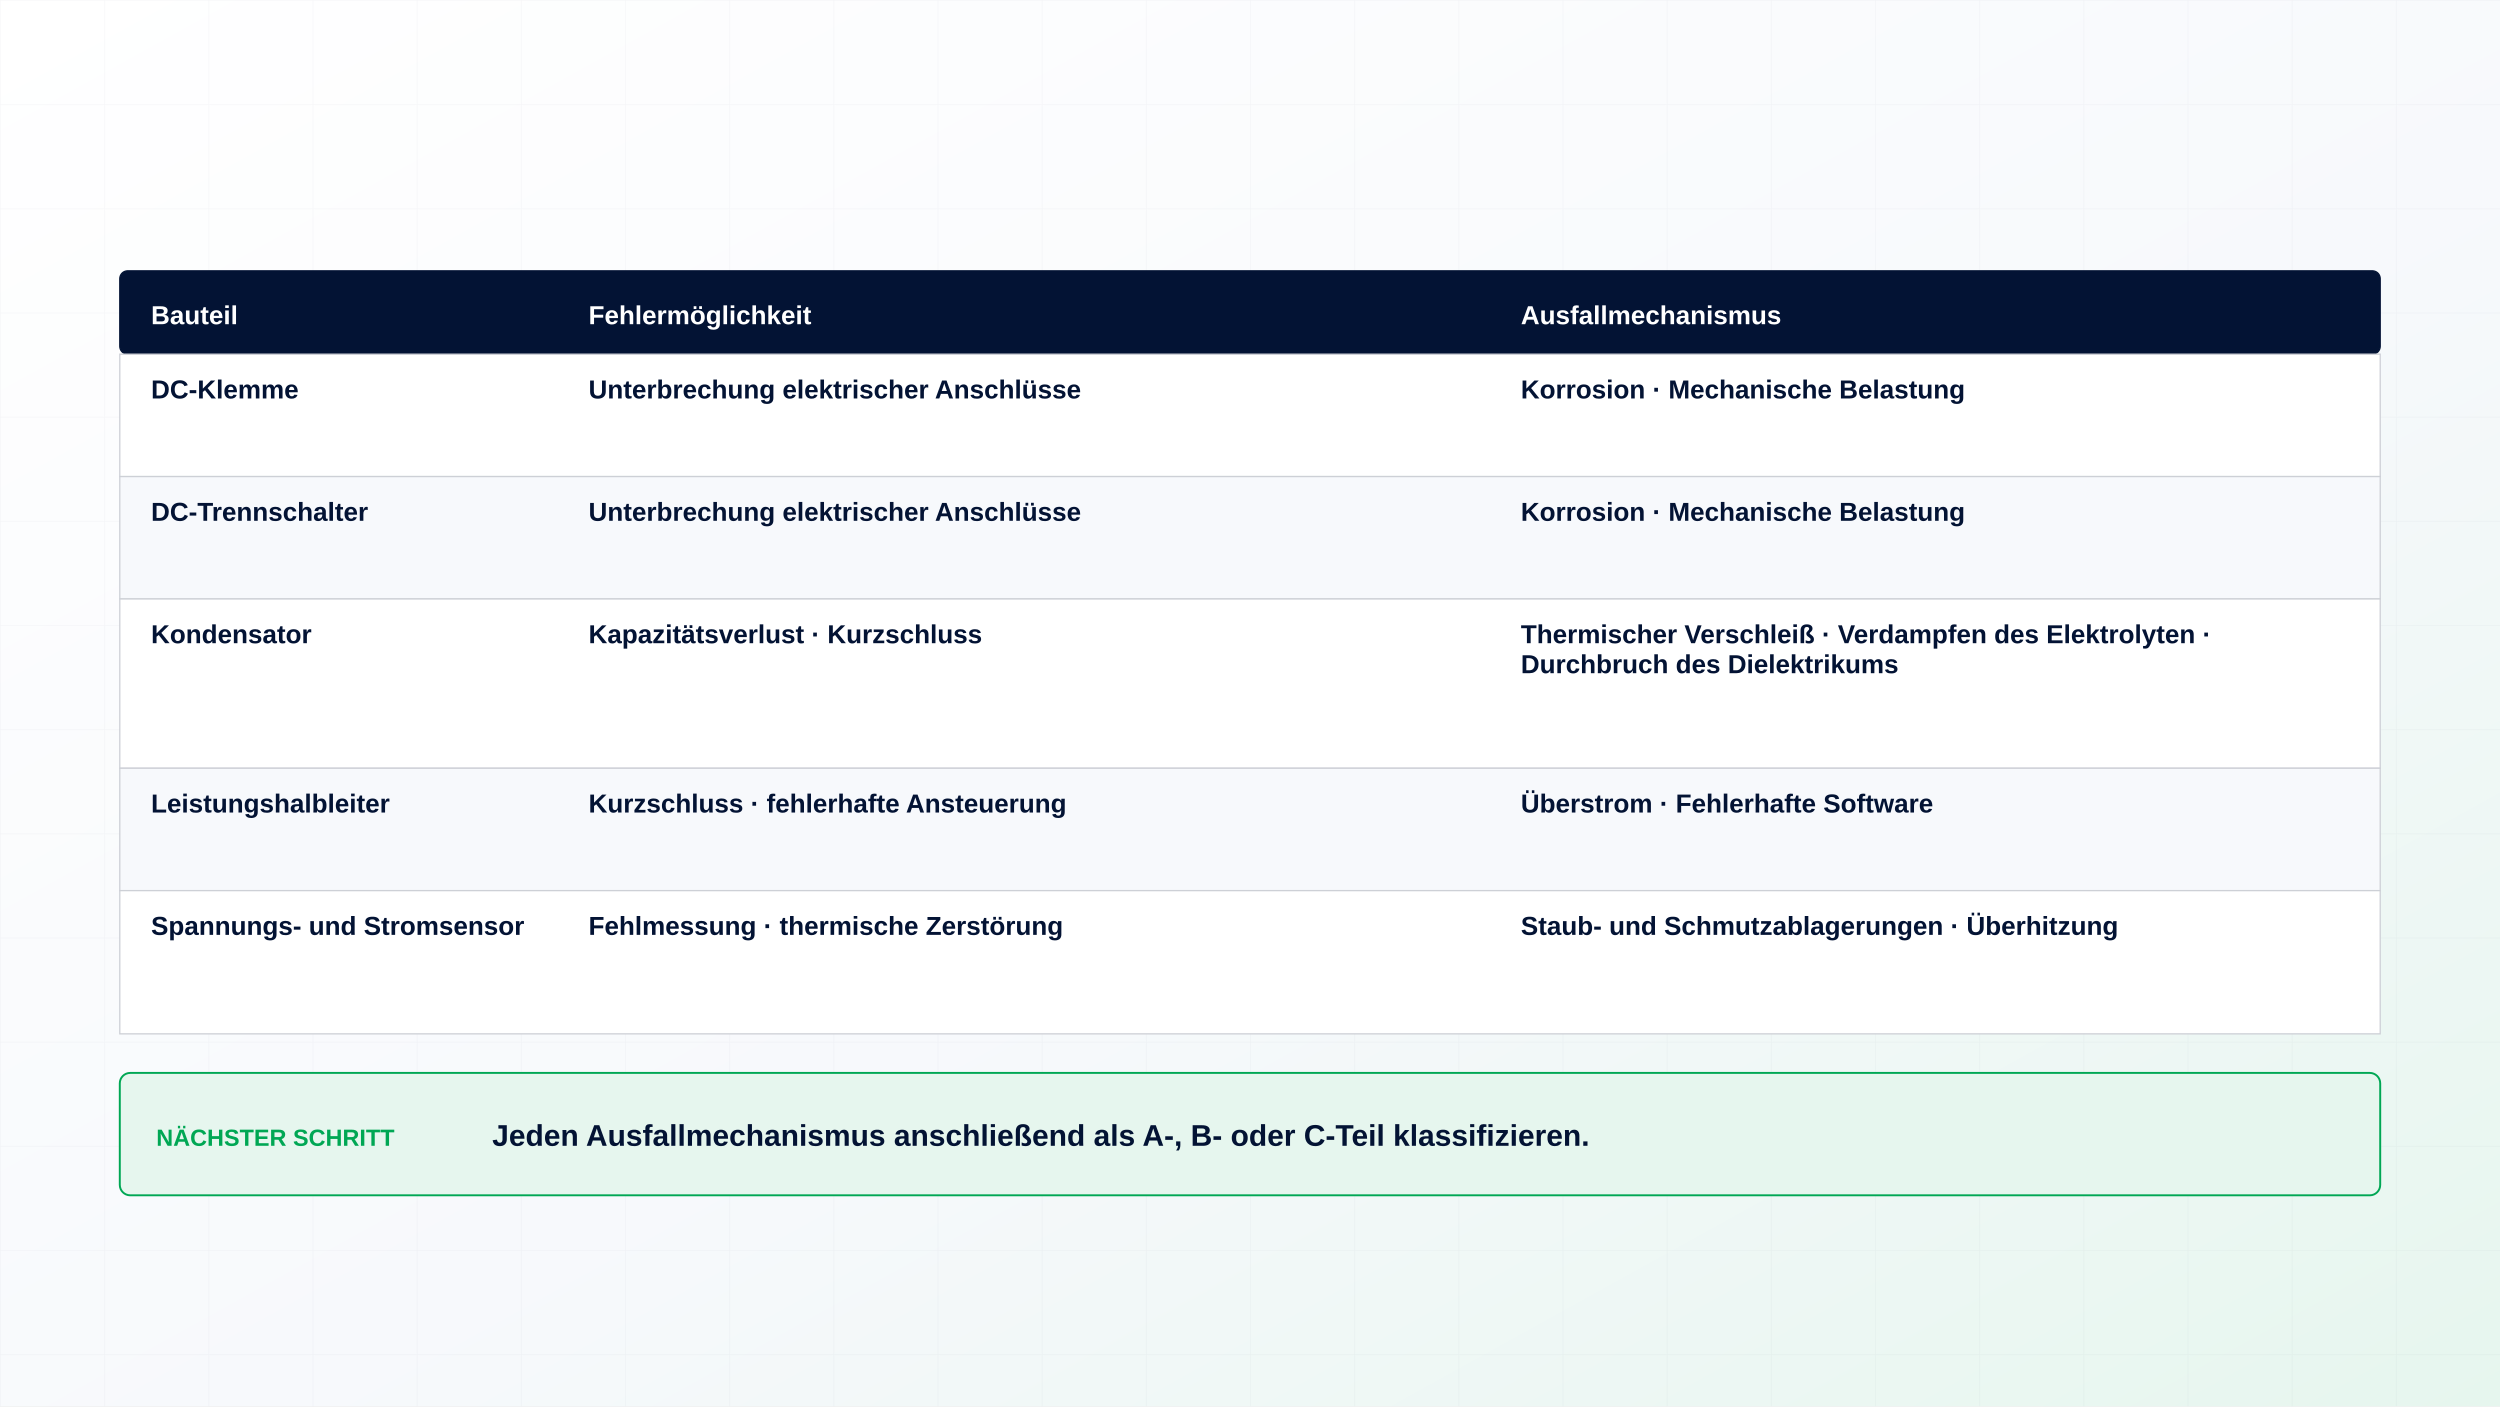
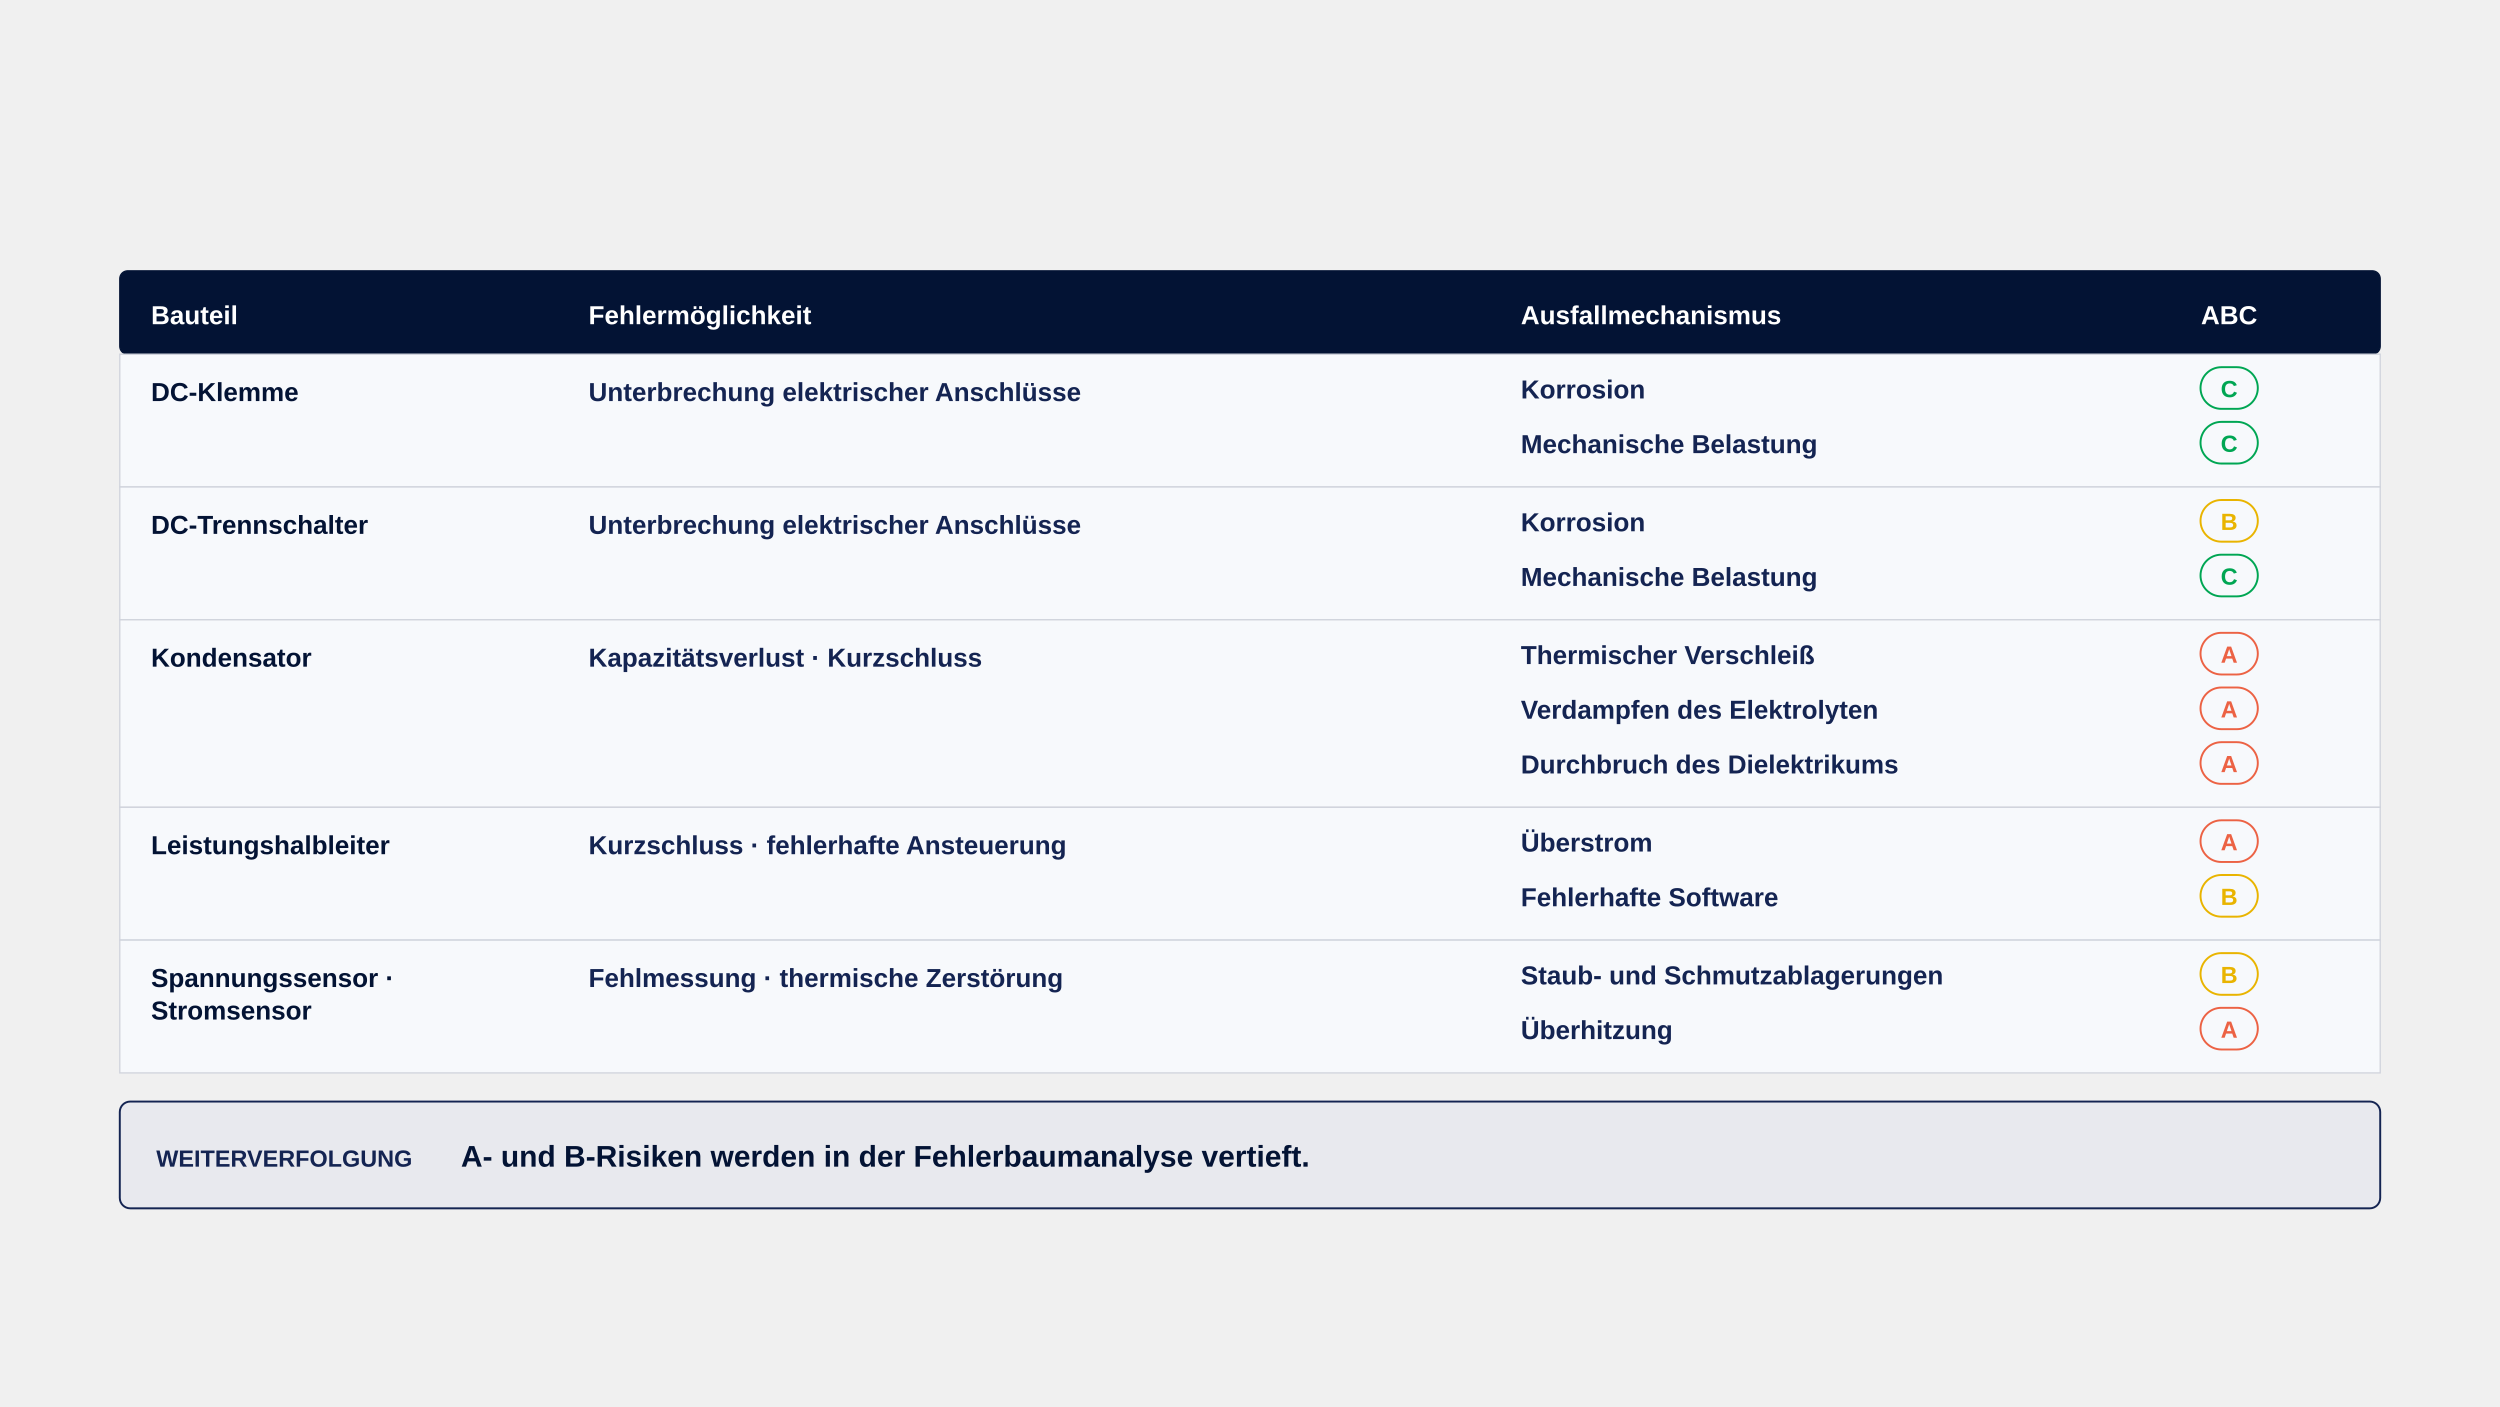
- <svg xmlns="http://www.w3.org/2000/svg" width="1920" height="1080" viewBox="0 0 1920 1080" role="img" aria-labelledby="accessible_title accessible_description" data-artifact-scope="full-slide" data-embedding-target="standalone-slide" data-scene-id="re2_ch2_abc_analysis" data-brand-profile="reltest-education">
+ <svg xmlns="http://www.w3.org/2000/svg" width="1920" height="1080" viewBox="0 0 1920 1080" role="img" aria-labelledby="accessible_title accessible_description" data-artifact-scope="content-svg" data-embedding-target="powerpoint-slide" data-scene-id="re2_ch2_abc_analysis" data-brand-profile="reltest-education">
  <defs>
-     <linearGradient id="backgroundGradient" x1="0" y1="0" x2="1" y2="1">
-       <stop offset="0%" stop-color="#FFFFFF" />
-       <stop offset="56%" stop-color="#F7F9FC" />
-       <stop offset="100%" stop-color="#E6F6EE" />
-     </linearGradient>
-     <pattern id="technicalGrid" width="80" height="80" patternUnits="userSpaceOnUse">
-       <path d="M80 0H0V80" fill="none" stroke="#031334" stroke-opacity=".035" stroke-width="1" />
-     </pattern>
-     <marker id="arrow_00A754" viewBox="0 0 12 12" refX="10" refY="6" markerWidth="8" markerHeight="8" orient="auto-start-reverse">
-       <path d="M1 1L11 6L1 11Z" fill="#00A754" />
+     <marker id="arrow_142452" viewBox="0 0 12 12" refX="10" refY="6" markerWidth="8" markerHeight="8" orient="auto-start-reverse">
+       <path d="M1 1L11 6L1 11Z" fill="#142452" />
    </marker>
    <marker id="arrow_031334" viewBox="0 0 12 12" refX="10" refY="6" markerWidth="8" markerHeight="8" orient="auto-start-reverse">
      <path d="M1 1L11 6L1 11Z" fill="#031334" />
    </marker>
    <marker id="arrow_EC6244" viewBox="0 0 12 12" refX="10" refY="6" markerWidth="8" markerHeight="8" orient="auto-start-reverse">
      <path d="M1 1L11 6L1 11Z" fill="#EC6244" />
    </marker>
-     <marker id="arrow_E9B400" viewBox="0 0 12 12" refX="10" refY="6" markerWidth="8" markerHeight="8" orient="auto-start-reverse">
-       <path d="M1 1L11 6L1 11Z" fill="#E9B400" />
-     </marker>
-     <marker id="arrow_0C84B4" viewBox="0 0 12 12" refX="10" refY="6" markerWidth="8" markerHeight="8" orient="auto-start-reverse">
-       <path d="M1 1L11 6L1 11Z" fill="#0C84B4" />
-     </marker>
  </defs>
  <style>text{font-family:"Archivo", Arial, Helvetica, sans-serif;letter-spacing:0}</style>
-   <rect width="1920" height="1080" fill="url(#backgroundGradient)" />
-   <rect width="1920" height="1080" fill="url(#technicalGrid)" />
  <g id="scene_content" data-qc-group="scene_content" data-qc-layer="content">
-     <g data-source-evidence="source_slide" data-source-reference="Quellfolie 17: Bauteile, Fehlermöglichkeiten und Ausfallmechanismen vor der ABC-Bewertung" id="abc17_header" data-anim-target="true" data-anim-label="Inventarschema">
+     <g data-source-evidence="source_slide" data-source-reference="Quellfolie 19: ABC-Ergebnis für Bauteile des Wechselrichters" id="abc19_header" data-anim-target="true" data-anim-label="Bewertungsschema">
      <rect data-qc-allow-overlap="true" x="92" y="208" width="1736" height="64" rx="6" fill="#031334" stroke="#031334" stroke-width="1" />
      <text data-qc-role="text" data-qc-layer="text" data-qc-allow-overlap="true" x="116" y="249" font-size="20" font-weight="800" fill="#FFFFFF" text-anchor="start" data-qc-padding="2">Bauteil</text>
      <text data-qc-role="text" data-qc-layer="text" data-qc-allow-overlap="true" x="452" y="249" font-size="20" font-weight="800" fill="#FFFFFF" text-anchor="start" data-qc-padding="2">Fehlermöglichkeit</text>
      <text data-qc-role="text" data-qc-layer="text" data-qc-allow-overlap="true" x="1168" y="249" font-size="20" font-weight="800" fill="#FFFFFF" text-anchor="start" data-qc-padding="2">Ausfallmechanismus</text>
+       <text data-qc-role="text" data-qc-layer="text" data-qc-allow-overlap="true" x="1712" y="249" font-size="20" font-weight="800" fill="#FFFFFF" text-anchor="middle" data-qc-padding="2">ABC</text>
    </g>
-     <g id="abc17_connectors" data-anim-target="true" data-anim-label="Klemmen und Trennschalter">
-       <rect data-qc-allow-overlap="true" x="92" y="272" width="1736" height="94" rx="0" fill="#FFFFFF" stroke="#CDD0D6" stroke-width="1" />
-       <text data-qc-role="text" data-qc-layer="text" data-qc-allow-overlap="true" x="116" y="306" font-size="20" font-weight="750" fill="#031334" text-anchor="start" data-qc-padding="2">
+     <g id="abc19_connectors" data-anim-target="true" data-anim-label="Klemmen und Trennschalter">
+       <rect data-qc-allow-overlap="true" x="92" y="272" width="1736" height="102" rx="0" fill="#F7F9FC" stroke="#D0D3DC" stroke-width="1" />
+       <text data-qc-role="text" data-qc-layer="text" data-qc-allow-overlap="true" x="116" y="308" font-size="20" font-weight="750" fill="#031334" text-anchor="start" data-qc-padding="2">
        <tspan data-qc-role="text" data-qc-layer="text" data-qc-allow-overlap="true" x="116" dy="0">DC-Klemme</tspan>
      </text>
-       <text data-qc-role="text" data-qc-layer="text" data-qc-allow-overlap="true" x="452" y="306" font-size="20" font-weight="600" fill="#031334" text-anchor="start" data-qc-padding="2">
+       <text data-qc-role="text" data-qc-layer="text" data-qc-allow-overlap="true" x="452" y="308" font-size="20" font-weight="600" fill="#142452" text-anchor="start" data-qc-padding="2">
        <tspan data-qc-role="text" data-qc-layer="text" data-qc-allow-overlap="true" x="452" dy="0">Unterbrechung elektrischer Anschlüsse</tspan>
      </text>
-       <text data-qc-role="text" data-qc-layer="text" data-qc-allow-overlap="true" x="1168" y="306" font-size="20" font-weight="600" fill="#031334" text-anchor="start" data-qc-padding="2">
-         <tspan data-qc-role="text" data-qc-layer="text" data-qc-allow-overlap="true" x="1168" dy="0">Korrosion · Mechanische Belastung</tspan>
-       </text>
-       <rect data-qc-allow-overlap="true" x="92" y="366" width="1736" height="94" rx="0" fill="#F7F9FC" stroke="#CDD0D6" stroke-width="1" />
-       <text data-qc-role="text" data-qc-layer="text" data-qc-allow-overlap="true" x="116" y="400" font-size="20" font-weight="750" fill="#031334" text-anchor="start" data-qc-padding="2">
+       <text data-qc-role="text" data-qc-layer="text" data-qc-allow-overlap="true" x="1168" y="306" font-size="20" font-weight="600" fill="#142452" text-anchor="start" data-qc-padding="2">Korrosion</text>
+       <rect data-qc-allow-overlap="true" x="1690" y="282" width="44" height="32" rx="16" fill="#F7F9FC" stroke="#00A653" stroke-width="1.5" />
+       <text data-qc-role="text" data-qc-layer="text" data-qc-allow-overlap="true" x="1712" y="305" font-size="18" font-weight="820" fill="#00A653" text-anchor="middle" data-qc-padding="2">C</text>
+       <text data-qc-role="text" data-qc-layer="text" data-qc-allow-overlap="true" x="1168" y="348" font-size="20" font-weight="600" fill="#142452" text-anchor="start" data-qc-padding="2">Mechanische Belastung</text>
+       <rect data-qc-allow-overlap="true" x="1690" y="324" width="44" height="32" rx="16" fill="#F7F9FC" stroke="#00A653" stroke-width="1.5" />
+       <text data-qc-role="text" data-qc-layer="text" data-qc-allow-overlap="true" x="1712" y="347" font-size="18" font-weight="820" fill="#00A653" text-anchor="middle" data-qc-padding="2">C</text>
+     </g>
+     <g id="abc19_connectors_2" data-anim-target="true" data-anim-label="DC-Trennschalter">
+       <rect data-qc-allow-overlap="true" x="92" y="374" width="1736" height="102" rx="0" fill="#F7F9FC" stroke="#D0D3DC" stroke-width="1" />
+       <text data-qc-role="text" data-qc-layer="text" data-qc-allow-overlap="true" x="116" y="410" font-size="20" font-weight="750" fill="#031334" text-anchor="start" data-qc-padding="2">
        <tspan data-qc-role="text" data-qc-layer="text" data-qc-allow-overlap="true" x="116" dy="0">DC-Trennschalter</tspan>
      </text>
-       <text data-qc-role="text" data-qc-layer="text" data-qc-allow-overlap="true" x="452" y="400" font-size="20" font-weight="600" fill="#031334" text-anchor="start" data-qc-padding="2">
+       <text data-qc-role="text" data-qc-layer="text" data-qc-allow-overlap="true" x="452" y="410" font-size="20" font-weight="600" fill="#142452" text-anchor="start" data-qc-padding="2">
        <tspan data-qc-role="text" data-qc-layer="text" data-qc-allow-overlap="true" x="452" dy="0">Unterbrechung elektrischer Anschlüsse</tspan>
      </text>
-       <text data-qc-role="text" data-qc-layer="text" data-qc-allow-overlap="true" x="1168" y="400" font-size="20" font-weight="600" fill="#031334" text-anchor="start" data-qc-padding="2">
-         <tspan data-qc-role="text" data-qc-layer="text" data-qc-allow-overlap="true" x="1168" dy="0">Korrosion · Mechanische Belastung</tspan>
-       </text>
+       <text data-qc-role="text" data-qc-layer="text" data-qc-allow-overlap="true" x="1168" y="408" font-size="20" font-weight="600" fill="#142452" text-anchor="start" data-qc-padding="2">Korrosion</text>
+       <rect data-qc-allow-overlap="true" x="1690" y="384" width="44" height="32" rx="16" fill="#F7F9FC" stroke="#E9B400" stroke-width="1.5" />
+       <text data-qc-role="text" data-qc-layer="text" data-qc-allow-overlap="true" x="1712" y="407" font-size="18" font-weight="820" fill="#E9B400" text-anchor="middle" data-qc-padding="2">B</text>
+       <text data-qc-role="text" data-qc-layer="text" data-qc-allow-overlap="true" x="1168" y="450" font-size="20" font-weight="600" fill="#142452" text-anchor="start" data-qc-padding="2">Mechanische Belastung</text>
+       <rect data-qc-allow-overlap="true" x="1690" y="426" width="44" height="32" rx="16" fill="#F7F9FC" stroke="#00A653" stroke-width="1.5" />
+       <text data-qc-role="text" data-qc-layer="text" data-qc-allow-overlap="true" x="1712" y="449" font-size="18" font-weight="820" fill="#00A653" text-anchor="middle" data-qc-padding="2">C</text>
    </g>
-     <g id="abc17_capacitor" data-anim-target="true" data-anim-label="Kondensator">
-       <rect data-qc-allow-overlap="true" x="92" y="460" width="1736" height="130" rx="0" fill="#FFFFFF" stroke="#CDD0D6" stroke-width="1" />
-       <text data-qc-role="text" data-qc-layer="text" data-qc-allow-overlap="true" x="116" y="494" font-size="20" font-weight="750" fill="#031334" text-anchor="start" data-qc-padding="2">
+     <g id="abc19_capacitor" data-anim-target="true" data-anim-label="Kondensator">
+       <rect data-qc-allow-overlap="true" x="92" y="476" width="1736" height="144" rx="0" fill="#F7F9FC" stroke="#D0D3DC" stroke-width="1" />
+       <text data-qc-role="text" data-qc-layer="text" data-qc-allow-overlap="true" x="116" y="512" font-size="20" font-weight="750" fill="#031334" text-anchor="start" data-qc-padding="2">
        <tspan data-qc-role="text" data-qc-layer="text" data-qc-allow-overlap="true" x="116" dy="0">Kondensator</tspan>
      </text>
-       <text data-qc-role="text" data-qc-layer="text" data-qc-allow-overlap="true" x="452" y="494" font-size="20" font-weight="600" fill="#031334" text-anchor="start" data-qc-padding="2">
+       <text data-qc-role="text" data-qc-layer="text" data-qc-allow-overlap="true" x="452" y="512" font-size="20" font-weight="600" fill="#142452" text-anchor="start" data-qc-padding="2">
        <tspan data-qc-role="text" data-qc-layer="text" data-qc-allow-overlap="true" x="452" dy="0">Kapazitätsverlust · Kurzschluss</tspan>
      </text>
-       <text data-qc-role="text" data-qc-layer="text" data-qc-allow-overlap="true" x="1168" y="494" font-size="20" font-weight="600" fill="#031334" text-anchor="start" data-qc-padding="2">
-         <tspan data-qc-role="text" data-qc-layer="text" data-qc-allow-overlap="true" x="1168" dy="0">Thermischer Verschleiß · Verdampfen des Elektrolyten ·</tspan>
-         <tspan data-qc-role="text" data-qc-layer="text" data-qc-allow-overlap="true" x="1168" dy="23">Durchbruch des Dielektrikums</tspan>
-       </text>
+       <text data-qc-role="text" data-qc-layer="text" data-qc-allow-overlap="true" x="1168" y="510" font-size="20" font-weight="600" fill="#142452" text-anchor="start" data-qc-padding="2">Thermischer Verschleiß</text>
+       <rect data-qc-allow-overlap="true" x="1690" y="486" width="44" height="32" rx="16" fill="#F7F9FC" stroke="#EC6244" stroke-width="1.5" />
+       <text data-qc-role="text" data-qc-layer="text" data-qc-allow-overlap="true" x="1712" y="509" font-size="18" font-weight="820" fill="#EC6244" text-anchor="middle" data-qc-padding="2">A</text>
+       <text data-qc-role="text" data-qc-layer="text" data-qc-allow-overlap="true" x="1168" y="552" font-size="20" font-weight="600" fill="#142452" text-anchor="start" data-qc-padding="2">Verdampfen des Elektrolyten</text>
+       <rect data-qc-allow-overlap="true" x="1690" y="528" width="44" height="32" rx="16" fill="#F7F9FC" stroke="#EC6244" stroke-width="1.5" />
+       <text data-qc-role="text" data-qc-layer="text" data-qc-allow-overlap="true" x="1712" y="551" font-size="18" font-weight="820" fill="#EC6244" text-anchor="middle" data-qc-padding="2">A</text>
+       <text data-qc-role="text" data-qc-layer="text" data-qc-allow-overlap="true" x="1168" y="594" font-size="20" font-weight="600" fill="#142452" text-anchor="start" data-qc-padding="2">Durchbruch des Dielektrikums</text>
+       <rect data-qc-allow-overlap="true" x="1690" y="570" width="44" height="32" rx="16" fill="#F7F9FC" stroke="#EC6244" stroke-width="1.5" />
+       <text data-qc-role="text" data-qc-layer="text" data-qc-allow-overlap="true" x="1712" y="593" font-size="18" font-weight="820" fill="#EC6244" text-anchor="middle" data-qc-padding="2">A</text>
    </g>
-     <g id="abc17_semiconductor" data-anim-target="true" data-anim-label="Leistungshalbleiter">
-       <rect data-qc-allow-overlap="true" x="92" y="590" width="1736" height="94" rx="0" fill="#F7F9FC" stroke="#CDD0D6" stroke-width="1" />
-       <text data-qc-role="text" data-qc-layer="text" data-qc-allow-overlap="true" x="116" y="624" font-size="20" font-weight="750" fill="#031334" text-anchor="start" data-qc-padding="2">
+     <g id="abc19_semiconductor" data-anim-target="true" data-anim-label="Leistungshalbleiter">
+       <rect data-qc-allow-overlap="true" x="92" y="620" width="1736" height="102" rx="0" fill="#F7F9FC" stroke="#D0D3DC" stroke-width="1" />
+       <text data-qc-role="text" data-qc-layer="text" data-qc-allow-overlap="true" x="116" y="656" font-size="20" font-weight="750" fill="#031334" text-anchor="start" data-qc-padding="2">
        <tspan data-qc-role="text" data-qc-layer="text" data-qc-allow-overlap="true" x="116" dy="0">Leistungshalbleiter</tspan>
      </text>
-       <text data-qc-role="text" data-qc-layer="text" data-qc-allow-overlap="true" x="452" y="624" font-size="20" font-weight="600" fill="#031334" text-anchor="start" data-qc-padding="2">
+       <text data-qc-role="text" data-qc-layer="text" data-qc-allow-overlap="true" x="452" y="656" font-size="20" font-weight="600" fill="#142452" text-anchor="start" data-qc-padding="2">
        <tspan data-qc-role="text" data-qc-layer="text" data-qc-allow-overlap="true" x="452" dy="0">Kurzschluss · fehlerhafte Ansteuerung</tspan>
      </text>
-       <text data-qc-role="text" data-qc-layer="text" data-qc-allow-overlap="true" x="1168" y="624" font-size="20" font-weight="600" fill="#031334" text-anchor="start" data-qc-padding="2">
-         <tspan data-qc-role="text" data-qc-layer="text" data-qc-allow-overlap="true" x="1168" dy="0">Überstrom · Fehlerhafte Software</tspan>
+       <text data-qc-role="text" data-qc-layer="text" data-qc-allow-overlap="true" x="1168" y="654" font-size="20" font-weight="600" fill="#142452" text-anchor="start" data-qc-padding="2">Überstrom</text>
+       <rect data-qc-allow-overlap="true" x="1690" y="630" width="44" height="32" rx="16" fill="#F7F9FC" stroke="#EC6244" stroke-width="1.5" />
+       <text data-qc-role="text" data-qc-layer="text" data-qc-allow-overlap="true" x="1712" y="653" font-size="18" font-weight="820" fill="#EC6244" text-anchor="middle" data-qc-padding="2">A</text>
+       <text data-qc-role="text" data-qc-layer="text" data-qc-allow-overlap="true" x="1168" y="696" font-size="20" font-weight="600" fill="#142452" text-anchor="start" data-qc-padding="2">Fehlerhafte Software</text>
+       <rect data-qc-allow-overlap="true" x="1690" y="672" width="44" height="32" rx="16" fill="#F7F9FC" stroke="#E9B400" stroke-width="1.5" />
+       <text data-qc-role="text" data-qc-layer="text" data-qc-allow-overlap="true" x="1712" y="695" font-size="18" font-weight="820" fill="#E9B400" text-anchor="middle" data-qc-padding="2">B</text>
+     </g>
+     <g id="abc19_sensor" data-anim-target="true" data-anim-label="Spannungs- und Stromsensor">
+       <rect data-qc-allow-overlap="true" x="92" y="722" width="1736" height="102" rx="0" fill="#F7F9FC" stroke="#D0D3DC" stroke-width="1" />
+       <text data-qc-role="text" data-qc-layer="text" data-qc-allow-overlap="true" x="116" y="758" font-size="20" font-weight="750" fill="#031334" text-anchor="start" data-qc-padding="2">
+         <tspan data-qc-role="text" data-qc-layer="text" data-qc-allow-overlap="true" x="116" dy="0">Spannungssensor ·</tspan>
+         <tspan data-qc-role="text" data-qc-layer="text" data-qc-allow-overlap="true" x="116" dy="25">Stromsensor</tspan>
      </text>
-     </g>
-     <g id="abc17_sensor" data-anim-target="true" data-anim-label="Spannungs- und Stromsensor">
-       <rect data-qc-allow-overlap="true" x="92" y="684" width="1736" height="110" rx="0" fill="#FFFFFF" stroke="#CDD0D6" stroke-width="1" />
-       <text data-qc-role="text" data-qc-layer="text" data-qc-allow-overlap="true" x="116" y="718" font-size="20" font-weight="750" fill="#031334" text-anchor="start" data-qc-padding="2">
-         <tspan data-qc-role="text" data-qc-layer="text" data-qc-allow-overlap="true" x="116" dy="0">Spannungs- und Stromsensor</tspan>
-       </text>
-       <text data-qc-role="text" data-qc-layer="text" data-qc-allow-overlap="true" x="452" y="718" font-size="20" font-weight="600" fill="#031334" text-anchor="start" data-qc-padding="2">
+       <text data-qc-role="text" data-qc-layer="text" data-qc-allow-overlap="true" x="452" y="758" font-size="20" font-weight="600" fill="#142452" text-anchor="start" data-qc-padding="2">
        <tspan data-qc-role="text" data-qc-layer="text" data-qc-allow-overlap="true" x="452" dy="0">Fehlmessung · thermische Zerstörung</tspan>
      </text>
-       <text data-qc-role="text" data-qc-layer="text" data-qc-allow-overlap="true" x="1168" y="718" font-size="20" font-weight="600" fill="#031334" text-anchor="start" data-qc-padding="2">
-         <tspan data-qc-role="text" data-qc-layer="text" data-qc-allow-overlap="true" x="1168" dy="0">Staub- und Schmutzablagerungen · Überhitzung</tspan>
-       </text>
+       <text data-qc-role="text" data-qc-layer="text" data-qc-allow-overlap="true" x="1168" y="756" font-size="20" font-weight="600" fill="#142452" text-anchor="start" data-qc-padding="2">Staub- und Schmutzablagerungen</text>
+       <rect data-qc-allow-overlap="true" x="1690" y="732" width="44" height="32" rx="16" fill="#F7F9FC" stroke="#E9B400" stroke-width="1.5" />
+       <text data-qc-role="text" data-qc-layer="text" data-qc-allow-overlap="true" x="1712" y="755" font-size="18" font-weight="820" fill="#E9B400" text-anchor="middle" data-qc-padding="2">B</text>
+       <text data-qc-role="text" data-qc-layer="text" data-qc-allow-overlap="true" x="1168" y="798" font-size="20" font-weight="600" fill="#142452" text-anchor="start" data-qc-padding="2">Überhitzung</text>
+       <rect data-qc-allow-overlap="true" x="1690" y="774" width="44" height="32" rx="16" fill="#F7F9FC" stroke="#EC6244" stroke-width="1.5" />
+       <text data-qc-role="text" data-qc-layer="text" data-qc-allow-overlap="true" x="1712" y="797" font-size="18" font-weight="820" fill="#EC6244" text-anchor="middle" data-qc-padding="2">A</text>
    </g>
-     <g id="abc17_next" data-anim-target="true" data-anim-label="Nächster Analyseschritt">
-       <rect data-qc-allow-overlap="true" x="92" y="824" width="1736" height="94" rx="8" fill="#E6F6EE" stroke="#00A754" stroke-width="1.5" />
-       <text data-qc-role="text" data-qc-layer="text" data-qc-allow-overlap="true" x="120" y="880" font-size="18" font-weight="800" fill="#00A754" text-anchor="start" data-qc-padding="2">NÄCHSTER SCHRITT</text>
-       <text data-qc-role="text" data-qc-layer="text" data-qc-allow-overlap="true" x="378" y="880" font-size="23" font-weight="720" fill="#031334" text-anchor="start" data-qc-padding="2">
-         <tspan data-qc-role="text" data-qc-layer="text" data-qc-allow-overlap="true" x="378" dy="0">Jeden Ausfallmechanismus anschließend als A-, B- oder C-Teil klassifizieren.</tspan>
+     <g id="abc19_transition" data-anim-target="true" data-anim-label="Übergang zur FTA">
+       <rect data-qc-allow-overlap="true" x="92" y="846" width="1736" height="82" rx="8" fill="#E8E9EE" stroke="#142452" stroke-width="1.5" />
+       <text data-qc-role="text" data-qc-layer="text" data-qc-allow-overlap="true" x="120" y="896" font-size="18" font-weight="800" fill="#142452" text-anchor="start" data-qc-padding="2">WEITERVERFOLGUNG</text>
+       <text data-qc-role="text" data-qc-layer="text" data-qc-allow-overlap="true" x="354" y="896" font-size="23" font-weight="720" fill="#031334" text-anchor="start" data-qc-padding="2">
+         <tspan data-qc-role="text" data-qc-layer="text" data-qc-allow-overlap="true" x="354" dy="0">A- und B-Risiken werden in der Fehlerbaumanalyse vertieft.</tspan>
      </text>
    </g>
  </g>
</svg>
